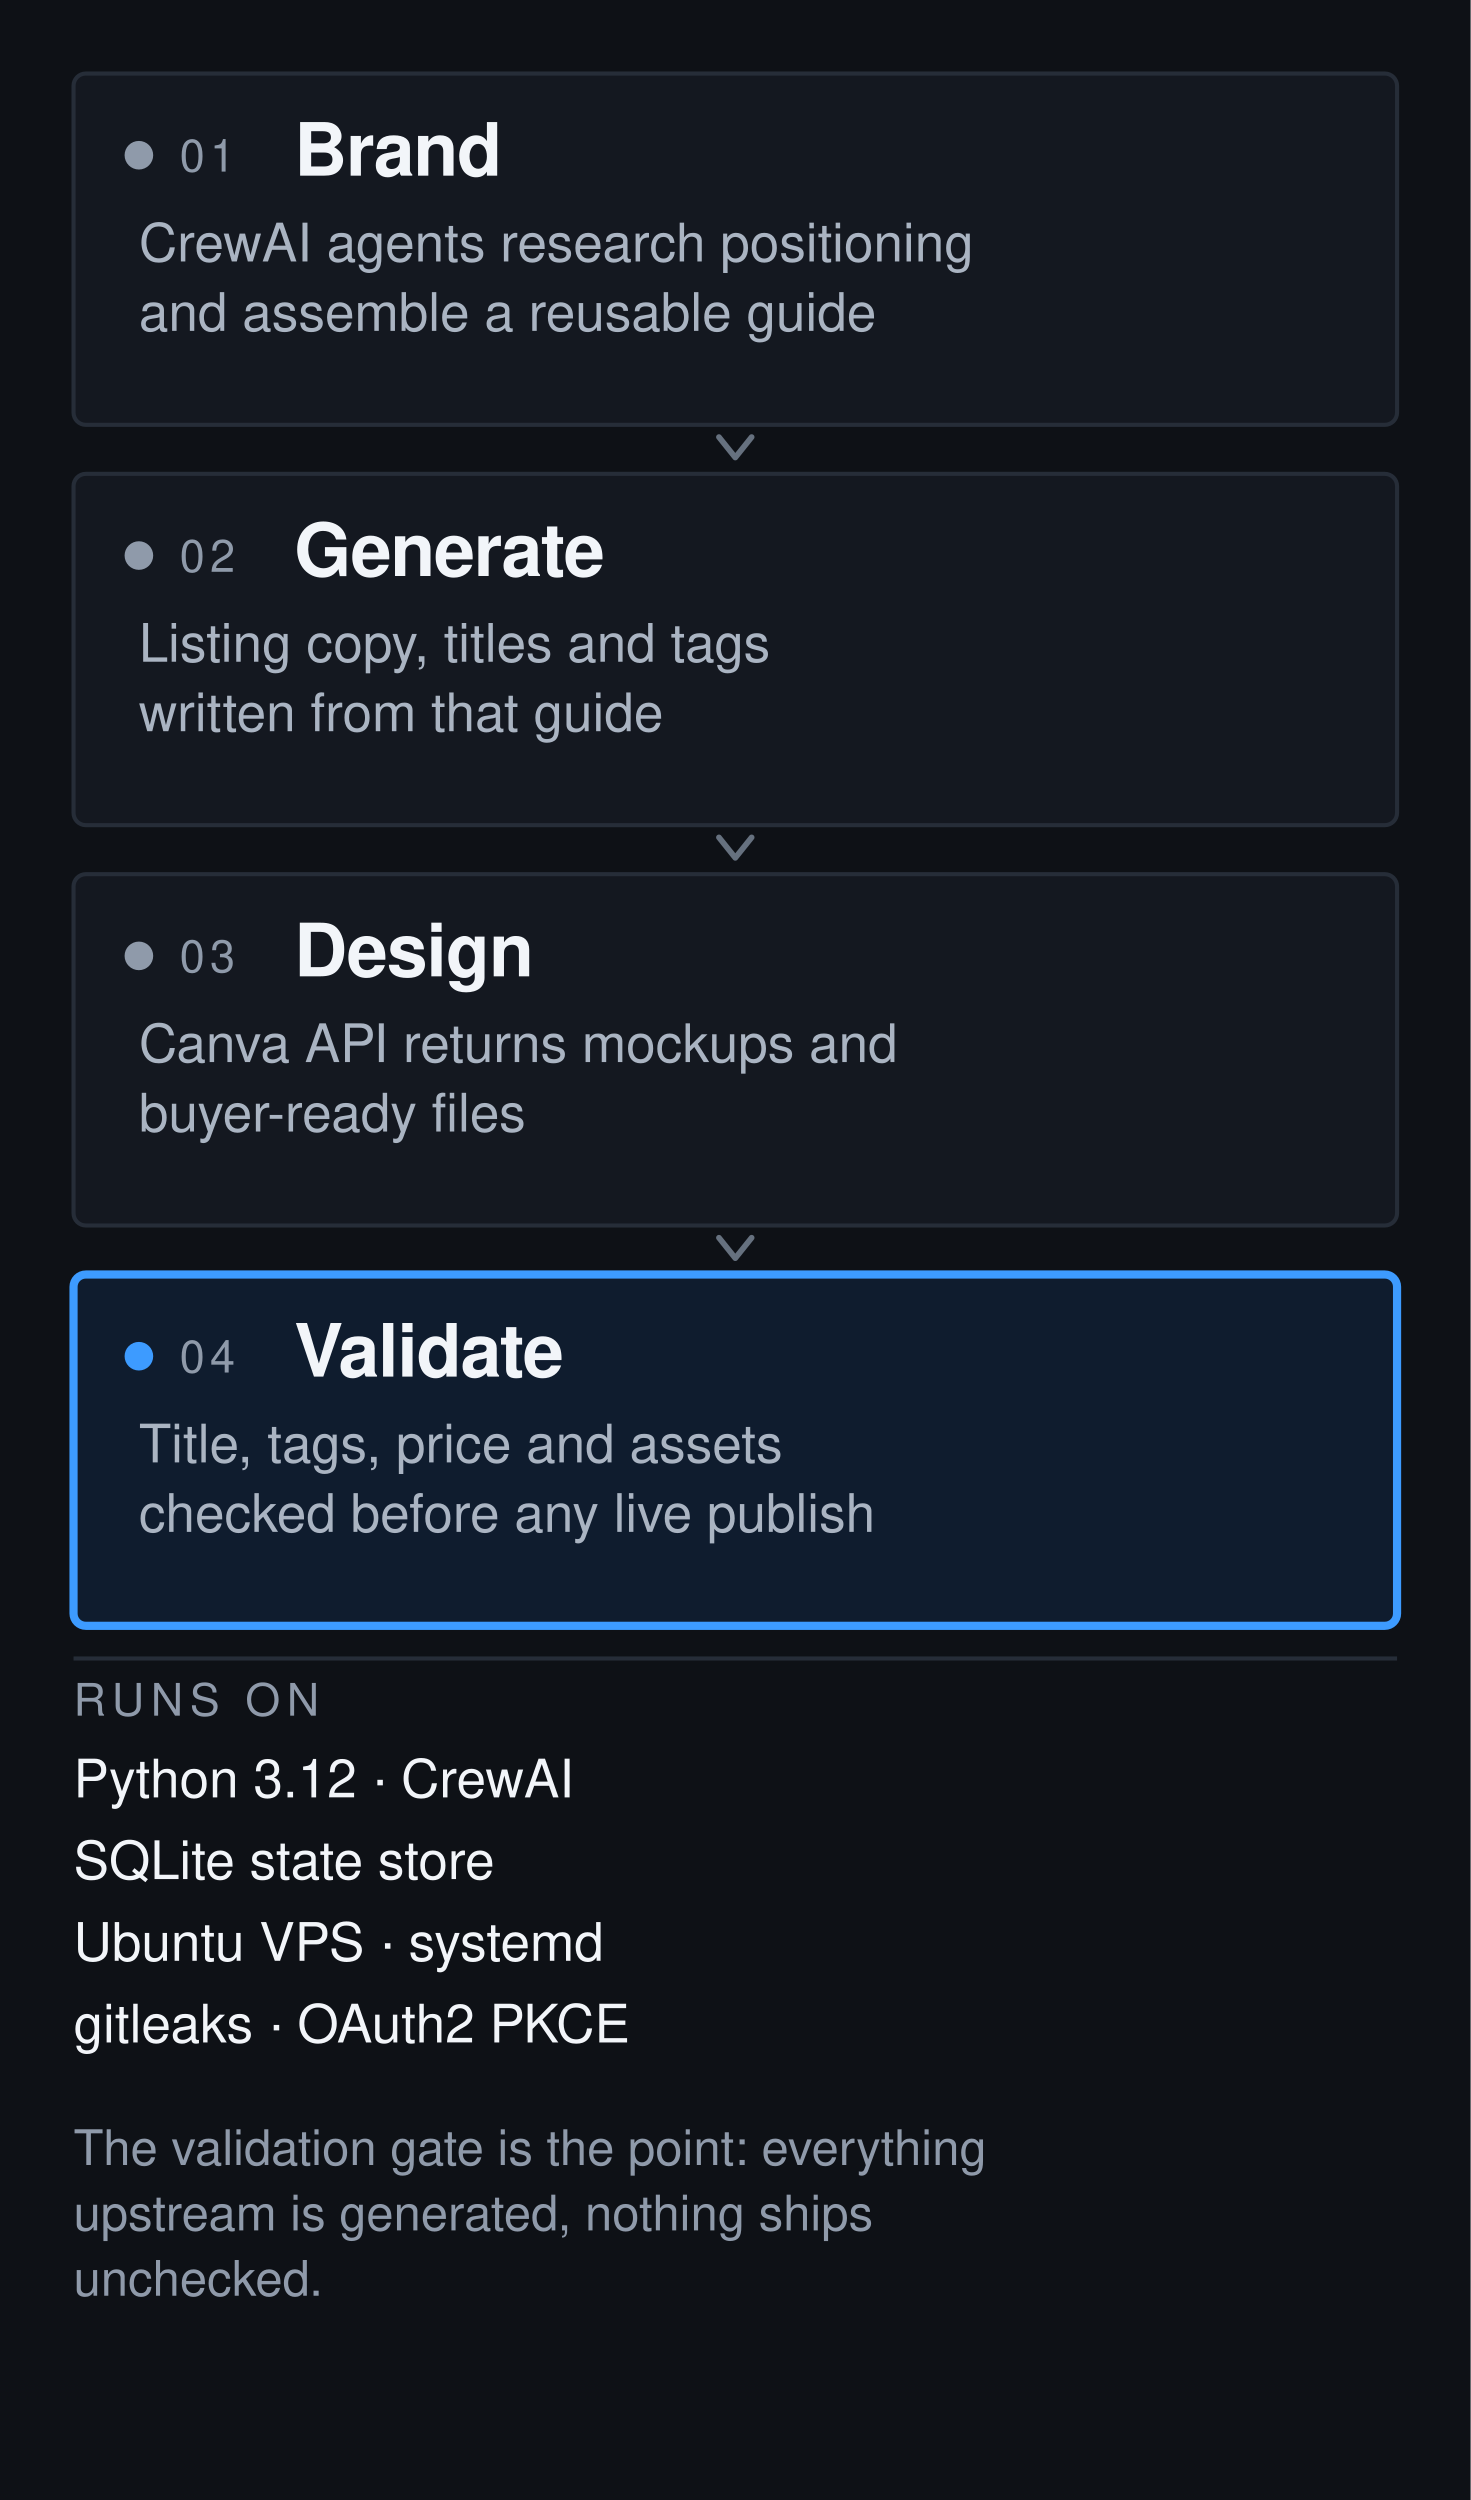
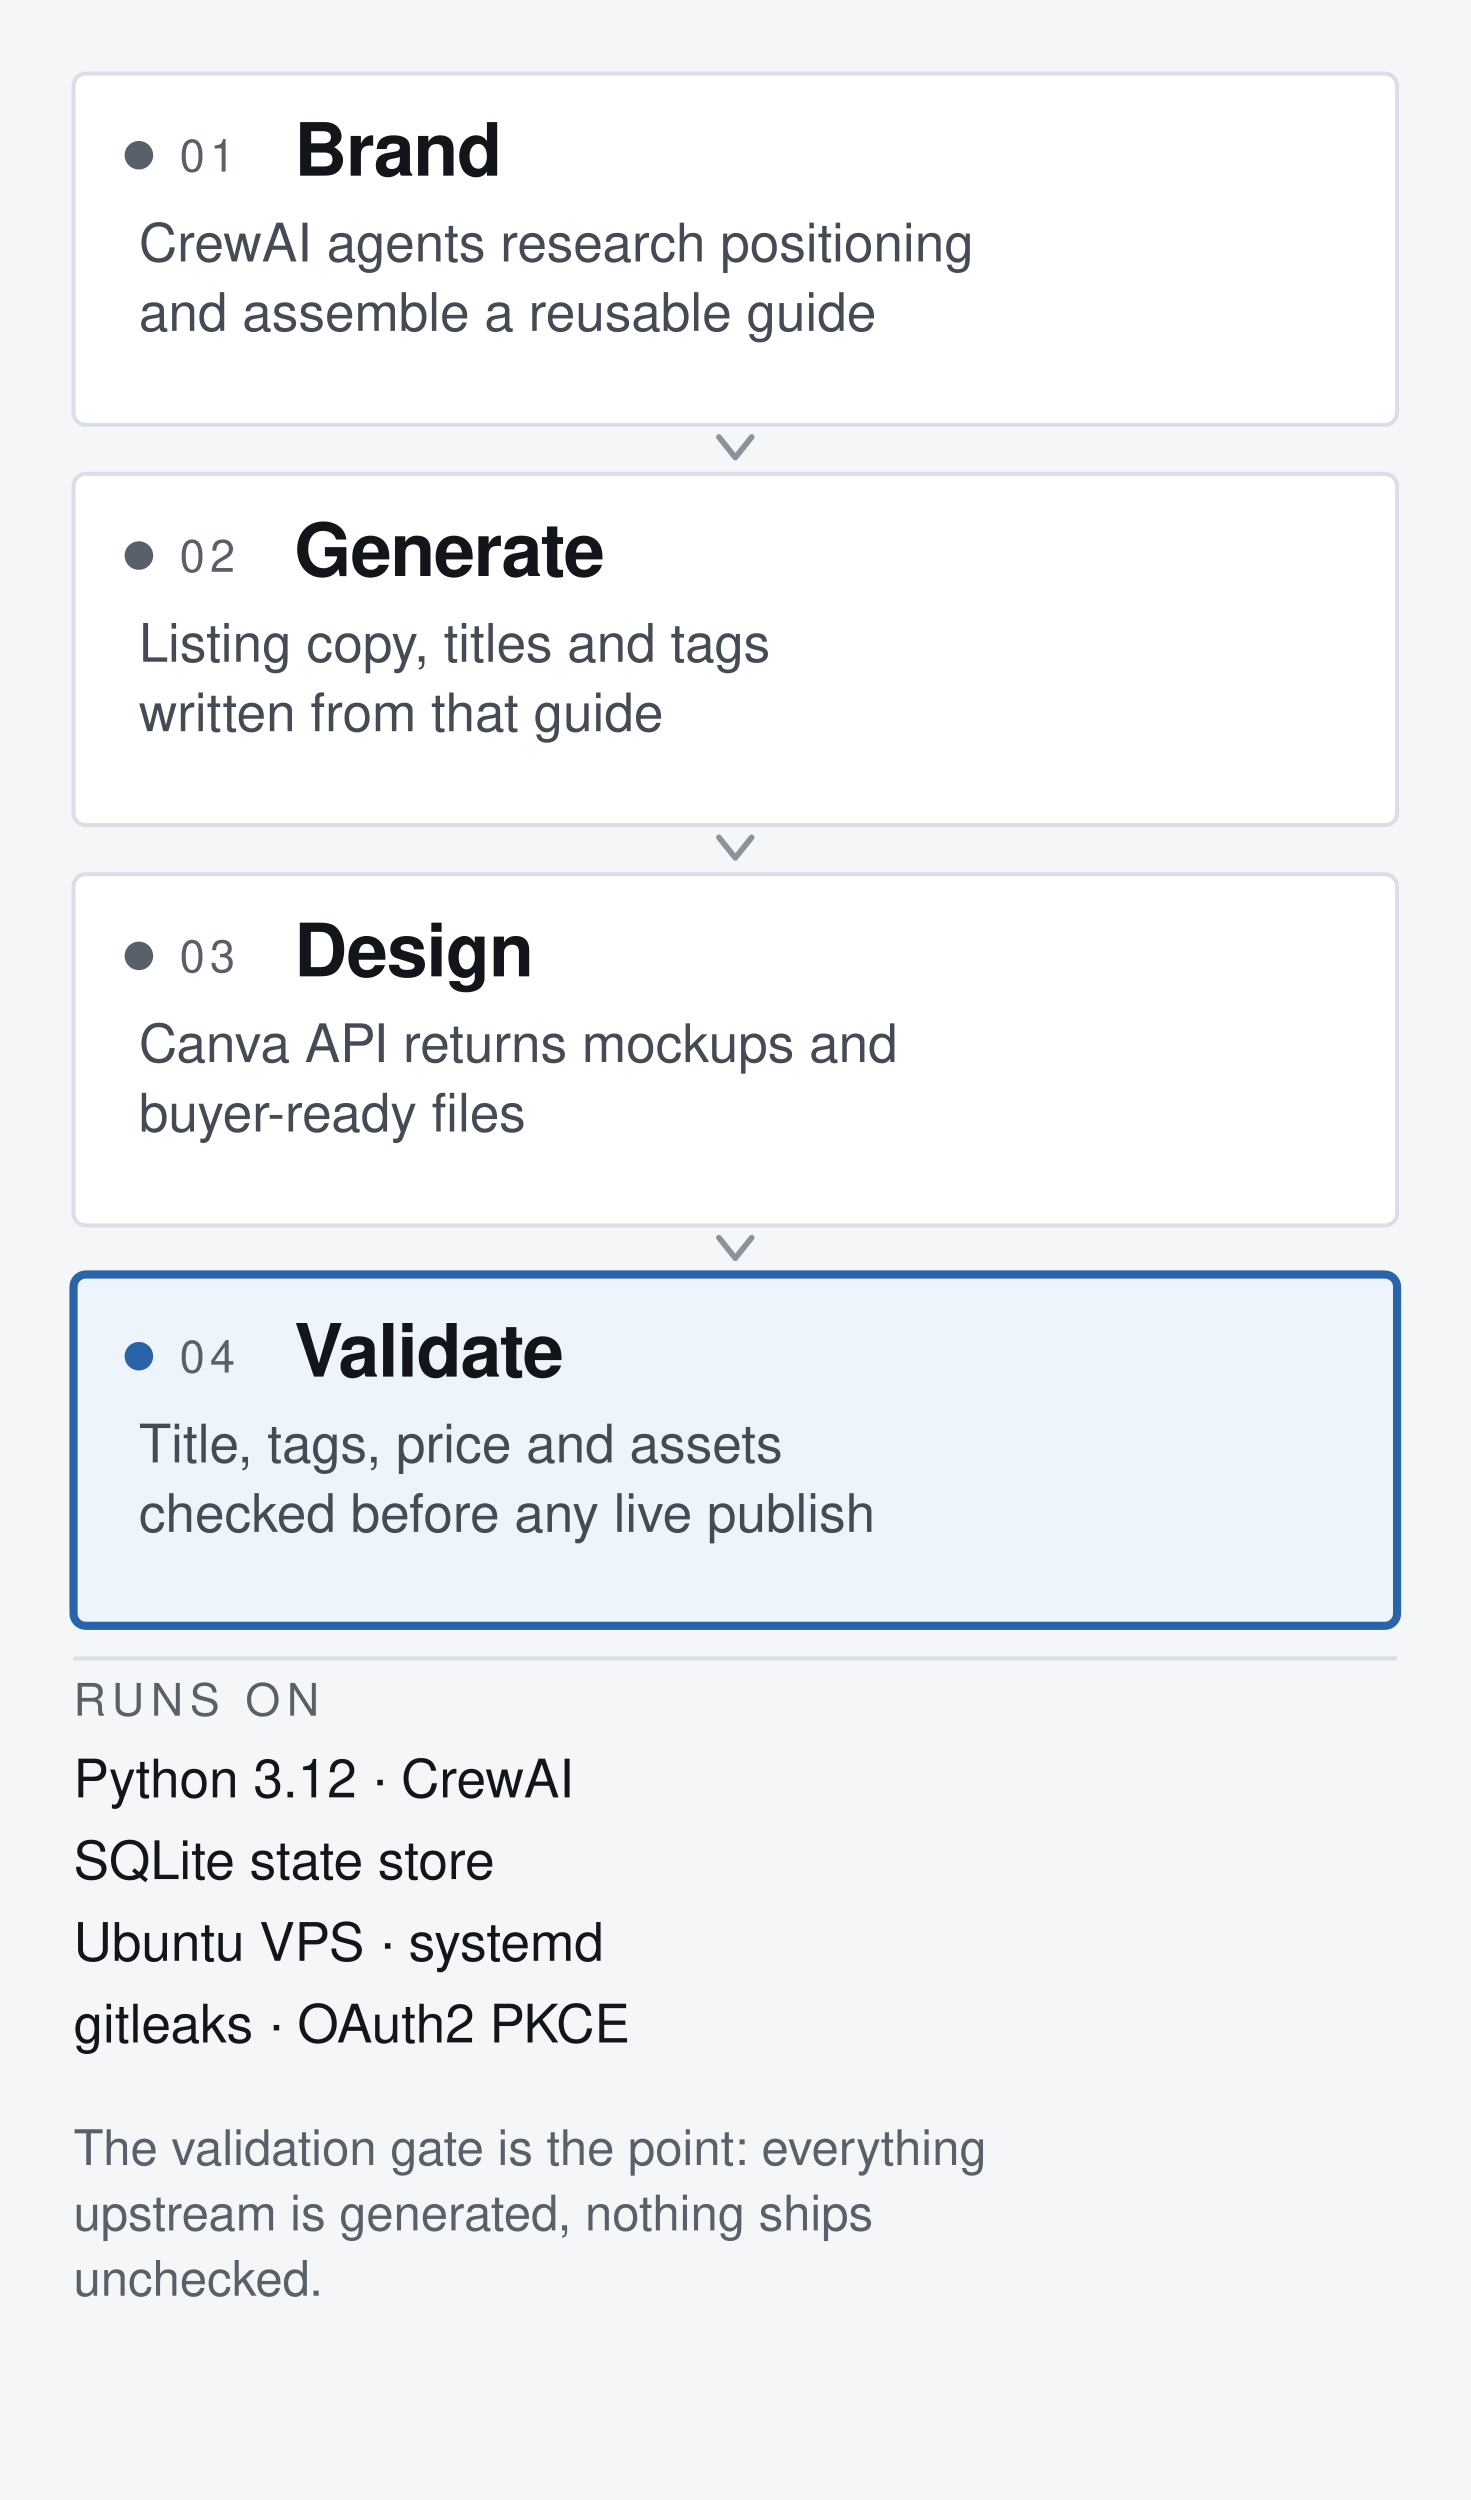
<svg xmlns="http://www.w3.org/2000/svg" viewBox="0 0 360 612" width="360" height="612" role="img" aria-label="pipeline diagram">
-   <rect width="360" height="612" fill="#0e1116" />
-   <rect x="18" y="18" width="324" height="86" rx="3" fill="#141820" stroke="#262d38" stroke-width="1" />
-   <circle cx="34" cy="38" r="3.5" fill="#8f9aaa" />
-   <text x="44" y="42" font-family="'Helvetica Neue',Helvetica,Arial,sans-serif" font-size="11" letter-spacing="1.3" fill="#8f9aaa">01</text>
-   <text x="72" y="43" font-family="'Helvetica Neue',Helvetica,Arial,sans-serif" font-size="18" font-weight="600" letter-spacing="-0.3" fill="#f2f5f9">Brand</text>
-   <text x="34" y="64" font-family="'Helvetica Neue',Helvetica,Arial,sans-serif" font-size="13" fill="#aab4c2">CrewAI agents research positioning</text>
-   <text x="34" y="81" font-family="'Helvetica Neue',Helvetica,Arial,sans-serif" font-size="13" fill="#aab4c2">and assemble a reusable guide</text>
-   <path d="M 176 107 l 4 5 l 4 -5" fill="none" stroke="#66717f" stroke-width="1.4" stroke-linecap="round" stroke-linejoin="round" />
-   <rect x="18" y="116" width="324" height="86" rx="3" fill="#141820" stroke="#262d38" stroke-width="1" />
-   <circle cx="34" cy="136" r="3.5" fill="#8f9aaa" />
-   <text x="44" y="140" font-family="'Helvetica Neue',Helvetica,Arial,sans-serif" font-size="11" letter-spacing="1.3" fill="#8f9aaa">02</text>
-   <text x="72" y="141" font-family="'Helvetica Neue',Helvetica,Arial,sans-serif" font-size="18" font-weight="600" letter-spacing="-0.3" fill="#f2f5f9">Generate</text>
-   <text x="34" y="162" font-family="'Helvetica Neue',Helvetica,Arial,sans-serif" font-size="13" fill="#aab4c2">Listing copy, titles and tags</text>
-   <text x="34" y="179" font-family="'Helvetica Neue',Helvetica,Arial,sans-serif" font-size="13" fill="#aab4c2">written from that guide</text>
-   <path d="M 176 205 l 4 5 l 4 -5" fill="none" stroke="#66717f" stroke-width="1.4" stroke-linecap="round" stroke-linejoin="round" />
-   <rect x="18" y="214" width="324" height="86" rx="3" fill="#141820" stroke="#262d38" stroke-width="1" />
-   <circle cx="34" cy="234" r="3.5" fill="#8f9aaa" />
-   <text x="44" y="238" font-family="'Helvetica Neue',Helvetica,Arial,sans-serif" font-size="11" letter-spacing="1.3" fill="#8f9aaa">03</text>
-   <text x="72" y="239" font-family="'Helvetica Neue',Helvetica,Arial,sans-serif" font-size="18" font-weight="600" letter-spacing="-0.3" fill="#f2f5f9">Design</text>
-   <text x="34" y="260" font-family="'Helvetica Neue',Helvetica,Arial,sans-serif" font-size="13" fill="#aab4c2">Canva API returns mockups and</text>
-   <text x="34" y="277" font-family="'Helvetica Neue',Helvetica,Arial,sans-serif" font-size="13" fill="#aab4c2">buyer-ready files</text>
-   <path d="M 176 303 l 4 5 l 4 -5" fill="none" stroke="#66717f" stroke-width="1.4" stroke-linecap="round" stroke-linejoin="round" />
-   <rect x="18" y="312" width="324" height="86" rx="3" fill="#0f1c2e" stroke="#3d9bff" stroke-width="2" />
-   <circle cx="34" cy="332" r="3.5" fill="#3d9bff" />
-   <text x="44" y="336" font-family="'Helvetica Neue',Helvetica,Arial,sans-serif" font-size="11" letter-spacing="1.3" fill="#8f9aaa">04</text>
-   <text x="72" y="337" font-family="'Helvetica Neue',Helvetica,Arial,sans-serif" font-size="18" font-weight="600" letter-spacing="-0.3" fill="#f2f5f9">Validate</text>
-   <text x="34" y="358" font-family="'Helvetica Neue',Helvetica,Arial,sans-serif" font-size="13" fill="#aab4c2">Title, tags, price and assets</text>
-   <text x="34" y="375" font-family="'Helvetica Neue',Helvetica,Arial,sans-serif" font-size="13" fill="#aab4c2">checked before any live publish</text>
-   <line x1="18" y1="406" x2="342" y2="406" stroke="#262d38" stroke-width="1" />
-   <text x="18" y="420" font-family="'Helvetica Neue',Helvetica,Arial,sans-serif" font-size="11" letter-spacing="1.6" fill="#8f9aaa">RUNS ON</text>
-   <text x="18" y="440" font-family="'Helvetica Neue',Helvetica,Arial,sans-serif" font-size="13" fill="#f2f5f9">Python 3.12 · CrewAI</text>
-   <text x="18" y="460" font-family="'Helvetica Neue',Helvetica,Arial,sans-serif" font-size="13" fill="#f2f5f9">SQLite state store</text>
-   <text x="18" y="480" font-family="'Helvetica Neue',Helvetica,Arial,sans-serif" font-size="13" fill="#f2f5f9">Ubuntu VPS · systemd</text>
-   <text x="18" y="500" font-family="'Helvetica Neue',Helvetica,Arial,sans-serif" font-size="13" fill="#f2f5f9">gitleaks · OAuth2 PKCE</text>
-   <text x="18" y="530" font-family="'Helvetica Neue',Helvetica,Arial,sans-serif" font-size="12" fill="#8f9aaa">The validation gate is the point: everything</text>
-   <text x="18" y="546" font-family="'Helvetica Neue',Helvetica,Arial,sans-serif" font-size="12" fill="#8f9aaa">upstream is generated, nothing ships</text>
-   <text x="18" y="562" font-family="'Helvetica Neue',Helvetica,Arial,sans-serif" font-size="12" fill="#8f9aaa">unchecked.</text>
+   <rect width="360" height="612" fill="#f4f6f8" />
+   <rect x="18" y="18" width="324" height="86" rx="3" fill="#ffffff" stroke="#d9dfe5" stroke-width="1" />
+   <circle cx="34" cy="38" r="3.5" fill="#59606a" />
+   <text x="44" y="42" font-family="'Helvetica Neue',Helvetica,Arial,sans-serif" font-size="11" letter-spacing="1.3" fill="#59606a">01</text>
+   <text x="72" y="43" font-family="'Helvetica Neue',Helvetica,Arial,sans-serif" font-size="18" font-weight="600" letter-spacing="-0.3" fill="#12151a">Brand</text>
+   <text x="34" y="64" font-family="'Helvetica Neue',Helvetica,Arial,sans-serif" font-size="13" fill="#454b54">CrewAI agents research positioning</text>
+   <text x="34" y="81" font-family="'Helvetica Neue',Helvetica,Arial,sans-serif" font-size="13" fill="#454b54">and assemble a reusable guide</text>
+   <path d="M 176 107 l 4 5 l 4 -5" fill="none" stroke="#8a929c" stroke-width="1.4" stroke-linecap="round" stroke-linejoin="round" />
+   <rect x="18" y="116" width="324" height="86" rx="3" fill="#ffffff" stroke="#d9dfe5" stroke-width="1" />
+   <circle cx="34" cy="136" r="3.5" fill="#59606a" />
+   <text x="44" y="140" font-family="'Helvetica Neue',Helvetica,Arial,sans-serif" font-size="11" letter-spacing="1.3" fill="#59606a">02</text>
+   <text x="72" y="141" font-family="'Helvetica Neue',Helvetica,Arial,sans-serif" font-size="18" font-weight="600" letter-spacing="-0.3" fill="#12151a">Generate</text>
+   <text x="34" y="162" font-family="'Helvetica Neue',Helvetica,Arial,sans-serif" font-size="13" fill="#454b54">Listing copy, titles and tags</text>
+   <text x="34" y="179" font-family="'Helvetica Neue',Helvetica,Arial,sans-serif" font-size="13" fill="#454b54">written from that guide</text>
+   <path d="M 176 205 l 4 5 l 4 -5" fill="none" stroke="#8a929c" stroke-width="1.4" stroke-linecap="round" stroke-linejoin="round" />
+   <rect x="18" y="214" width="324" height="86" rx="3" fill="#ffffff" stroke="#d9dfe5" stroke-width="1" />
+   <circle cx="34" cy="234" r="3.5" fill="#59606a" />
+   <text x="44" y="238" font-family="'Helvetica Neue',Helvetica,Arial,sans-serif" font-size="11" letter-spacing="1.3" fill="#59606a">03</text>
+   <text x="72" y="239" font-family="'Helvetica Neue',Helvetica,Arial,sans-serif" font-size="18" font-weight="600" letter-spacing="-0.3" fill="#12151a">Design</text>
+   <text x="34" y="260" font-family="'Helvetica Neue',Helvetica,Arial,sans-serif" font-size="13" fill="#454b54">Canva API returns mockups and</text>
+   <text x="34" y="277" font-family="'Helvetica Neue',Helvetica,Arial,sans-serif" font-size="13" fill="#454b54">buyer-ready files</text>
+   <path d="M 176 303 l 4 5 l 4 -5" fill="none" stroke="#8a929c" stroke-width="1.4" stroke-linecap="round" stroke-linejoin="round" />
+   <rect x="18" y="312" width="324" height="86" rx="3" fill="#eef4fb" stroke="#2a64a8" stroke-width="2" />
+   <circle cx="34" cy="332" r="3.5" fill="#2a64a8" />
+   <text x="44" y="336" font-family="'Helvetica Neue',Helvetica,Arial,sans-serif" font-size="11" letter-spacing="1.3" fill="#59606a">04</text>
+   <text x="72" y="337" font-family="'Helvetica Neue',Helvetica,Arial,sans-serif" font-size="18" font-weight="600" letter-spacing="-0.3" fill="#12151a">Validate</text>
+   <text x="34" y="358" font-family="'Helvetica Neue',Helvetica,Arial,sans-serif" font-size="13" fill="#454b54">Title, tags, price and assets</text>
+   <text x="34" y="375" font-family="'Helvetica Neue',Helvetica,Arial,sans-serif" font-size="13" fill="#454b54">checked before any live publish</text>
+   <line x1="18" y1="406" x2="342" y2="406" stroke="#d9dfe5" stroke-width="1" />
+   <text x="18" y="420" font-family="'Helvetica Neue',Helvetica,Arial,sans-serif" font-size="11" letter-spacing="1.6" fill="#59606a">RUNS ON</text>
+   <text x="18" y="440" font-family="'Helvetica Neue',Helvetica,Arial,sans-serif" font-size="13" fill="#12151a">Python 3.12 · CrewAI</text>
+   <text x="18" y="460" font-family="'Helvetica Neue',Helvetica,Arial,sans-serif" font-size="13" fill="#12151a">SQLite state store</text>
+   <text x="18" y="480" font-family="'Helvetica Neue',Helvetica,Arial,sans-serif" font-size="13" fill="#12151a">Ubuntu VPS · systemd</text>
+   <text x="18" y="500" font-family="'Helvetica Neue',Helvetica,Arial,sans-serif" font-size="13" fill="#12151a">gitleaks · OAuth2 PKCE</text>
+   <text x="18" y="530" font-family="'Helvetica Neue',Helvetica,Arial,sans-serif" font-size="12" fill="#59606a">The validation gate is the point: everything</text>
+   <text x="18" y="546" font-family="'Helvetica Neue',Helvetica,Arial,sans-serif" font-size="12" fill="#59606a">upstream is generated, nothing ships</text>
+   <text x="18" y="562" font-family="'Helvetica Neue',Helvetica,Arial,sans-serif" font-size="12" fill="#59606a">unchecked.</text>
</svg>
